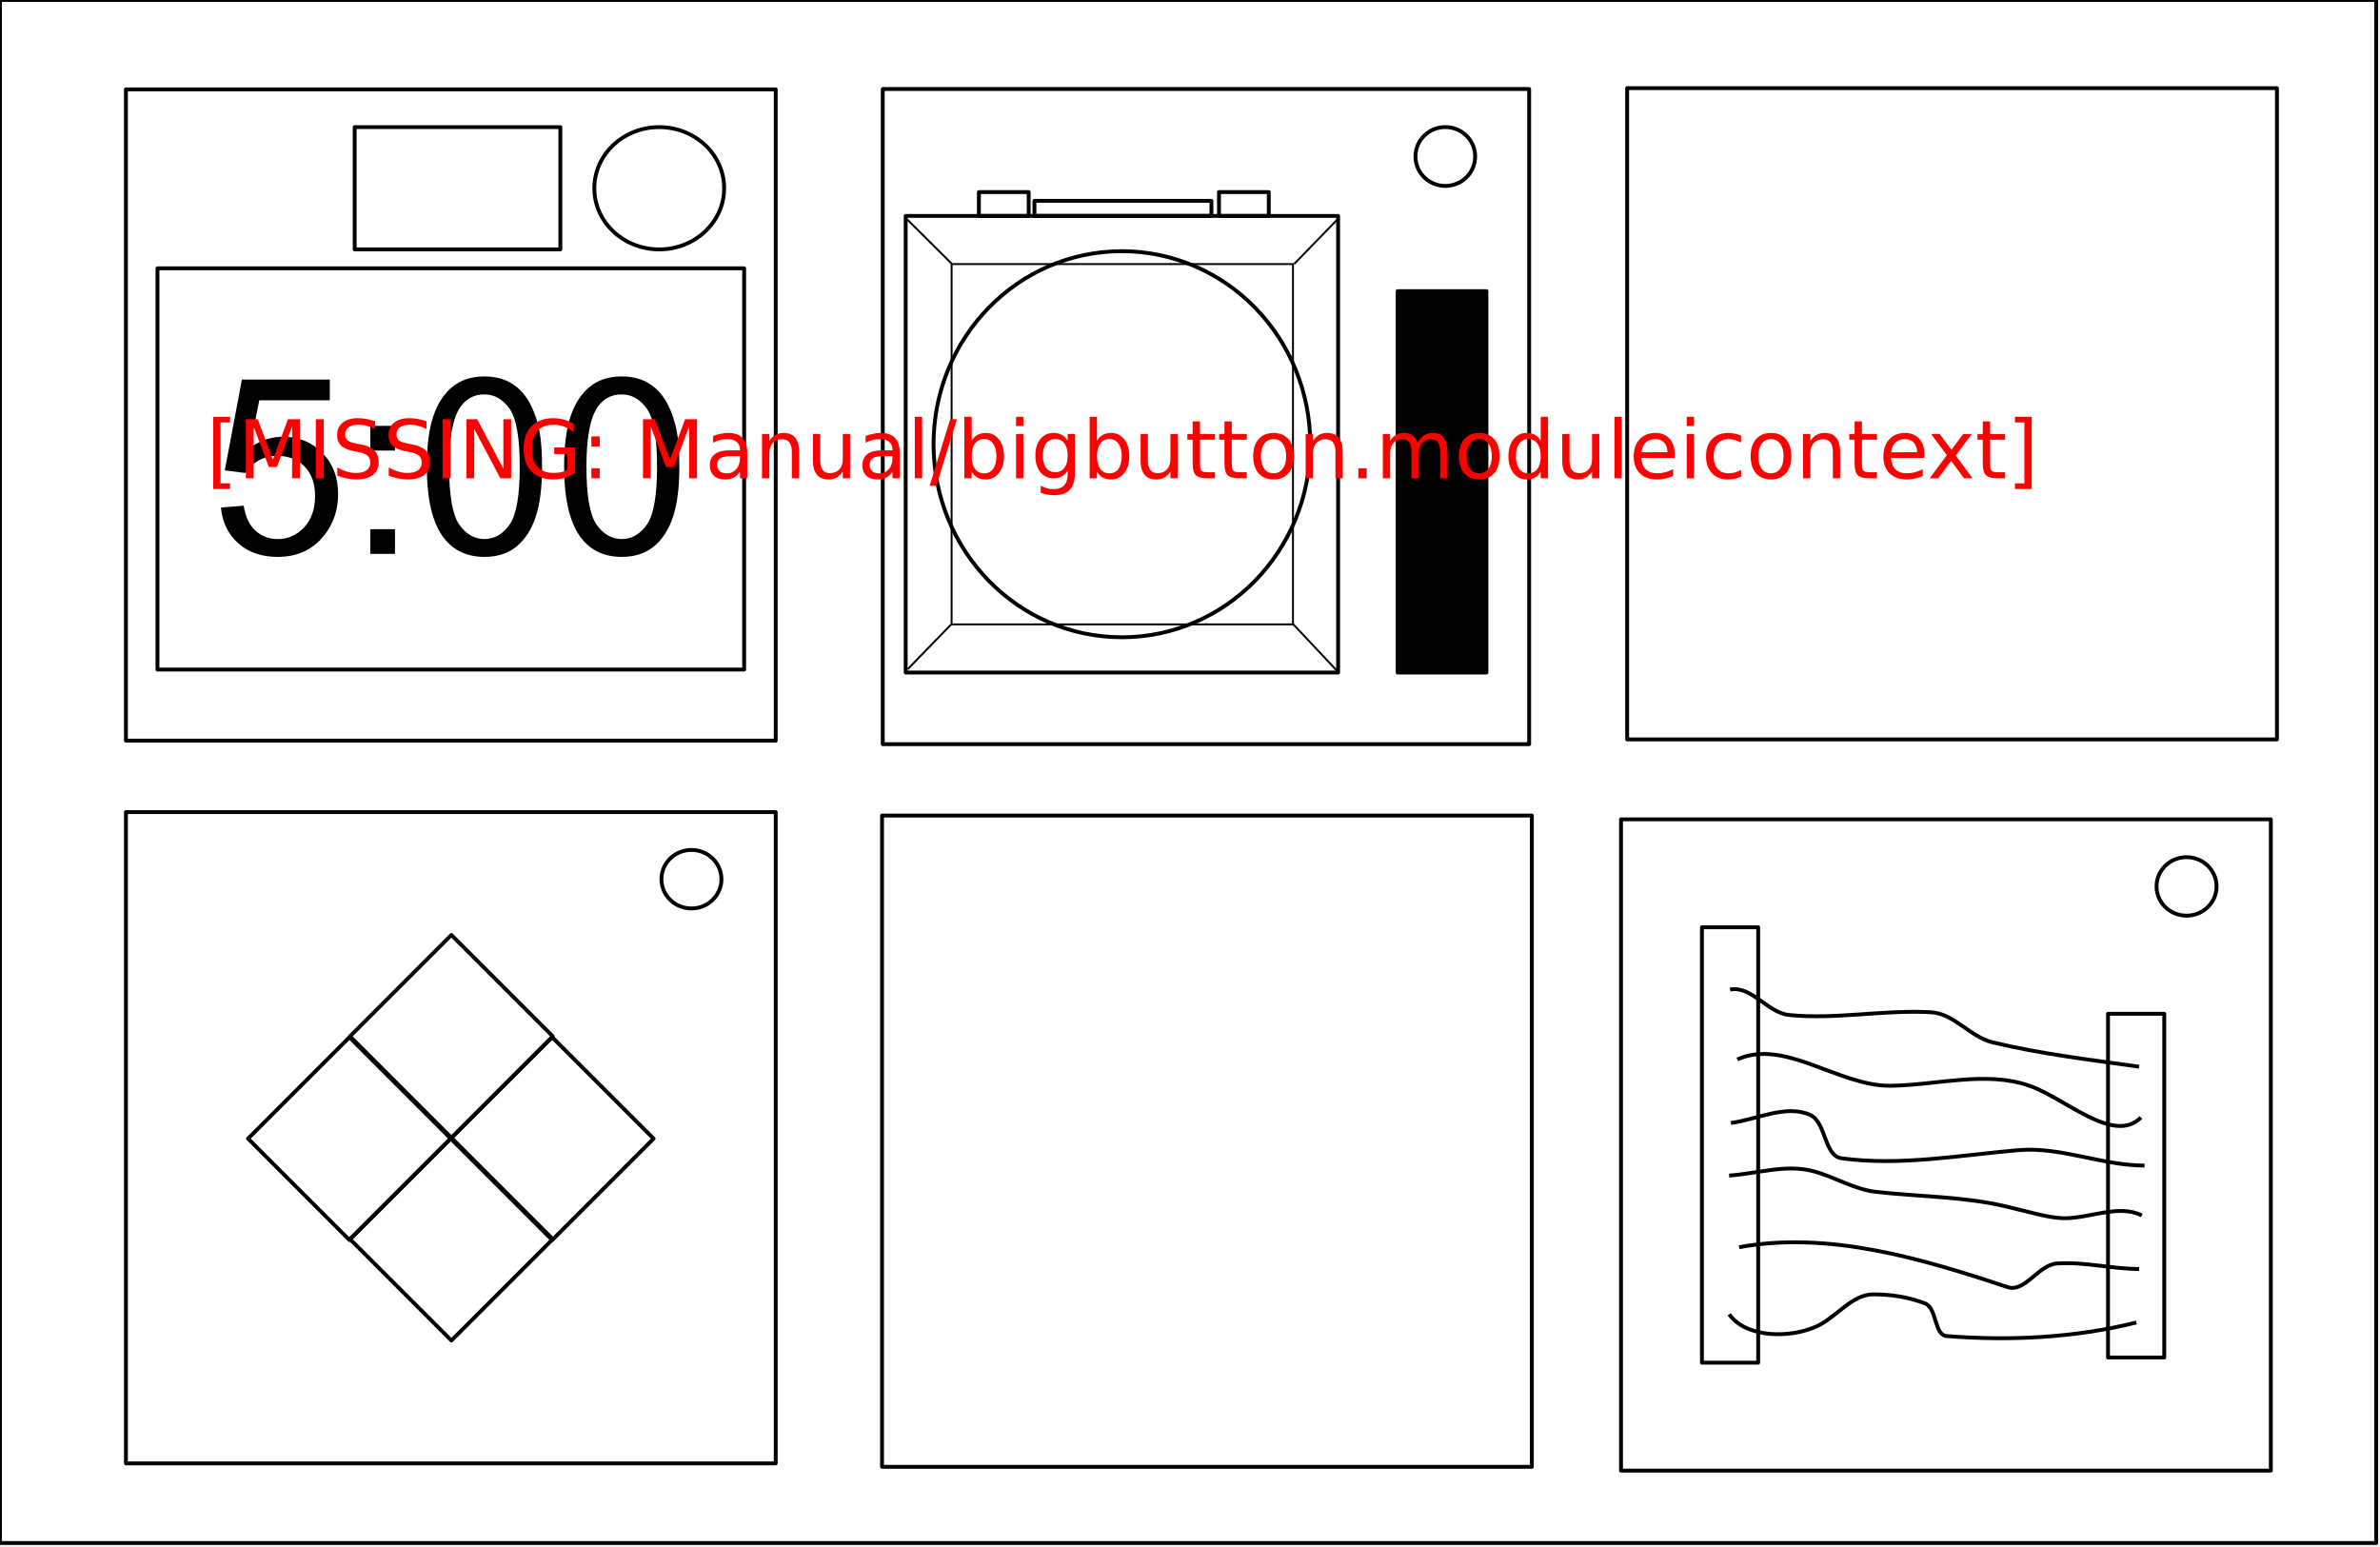
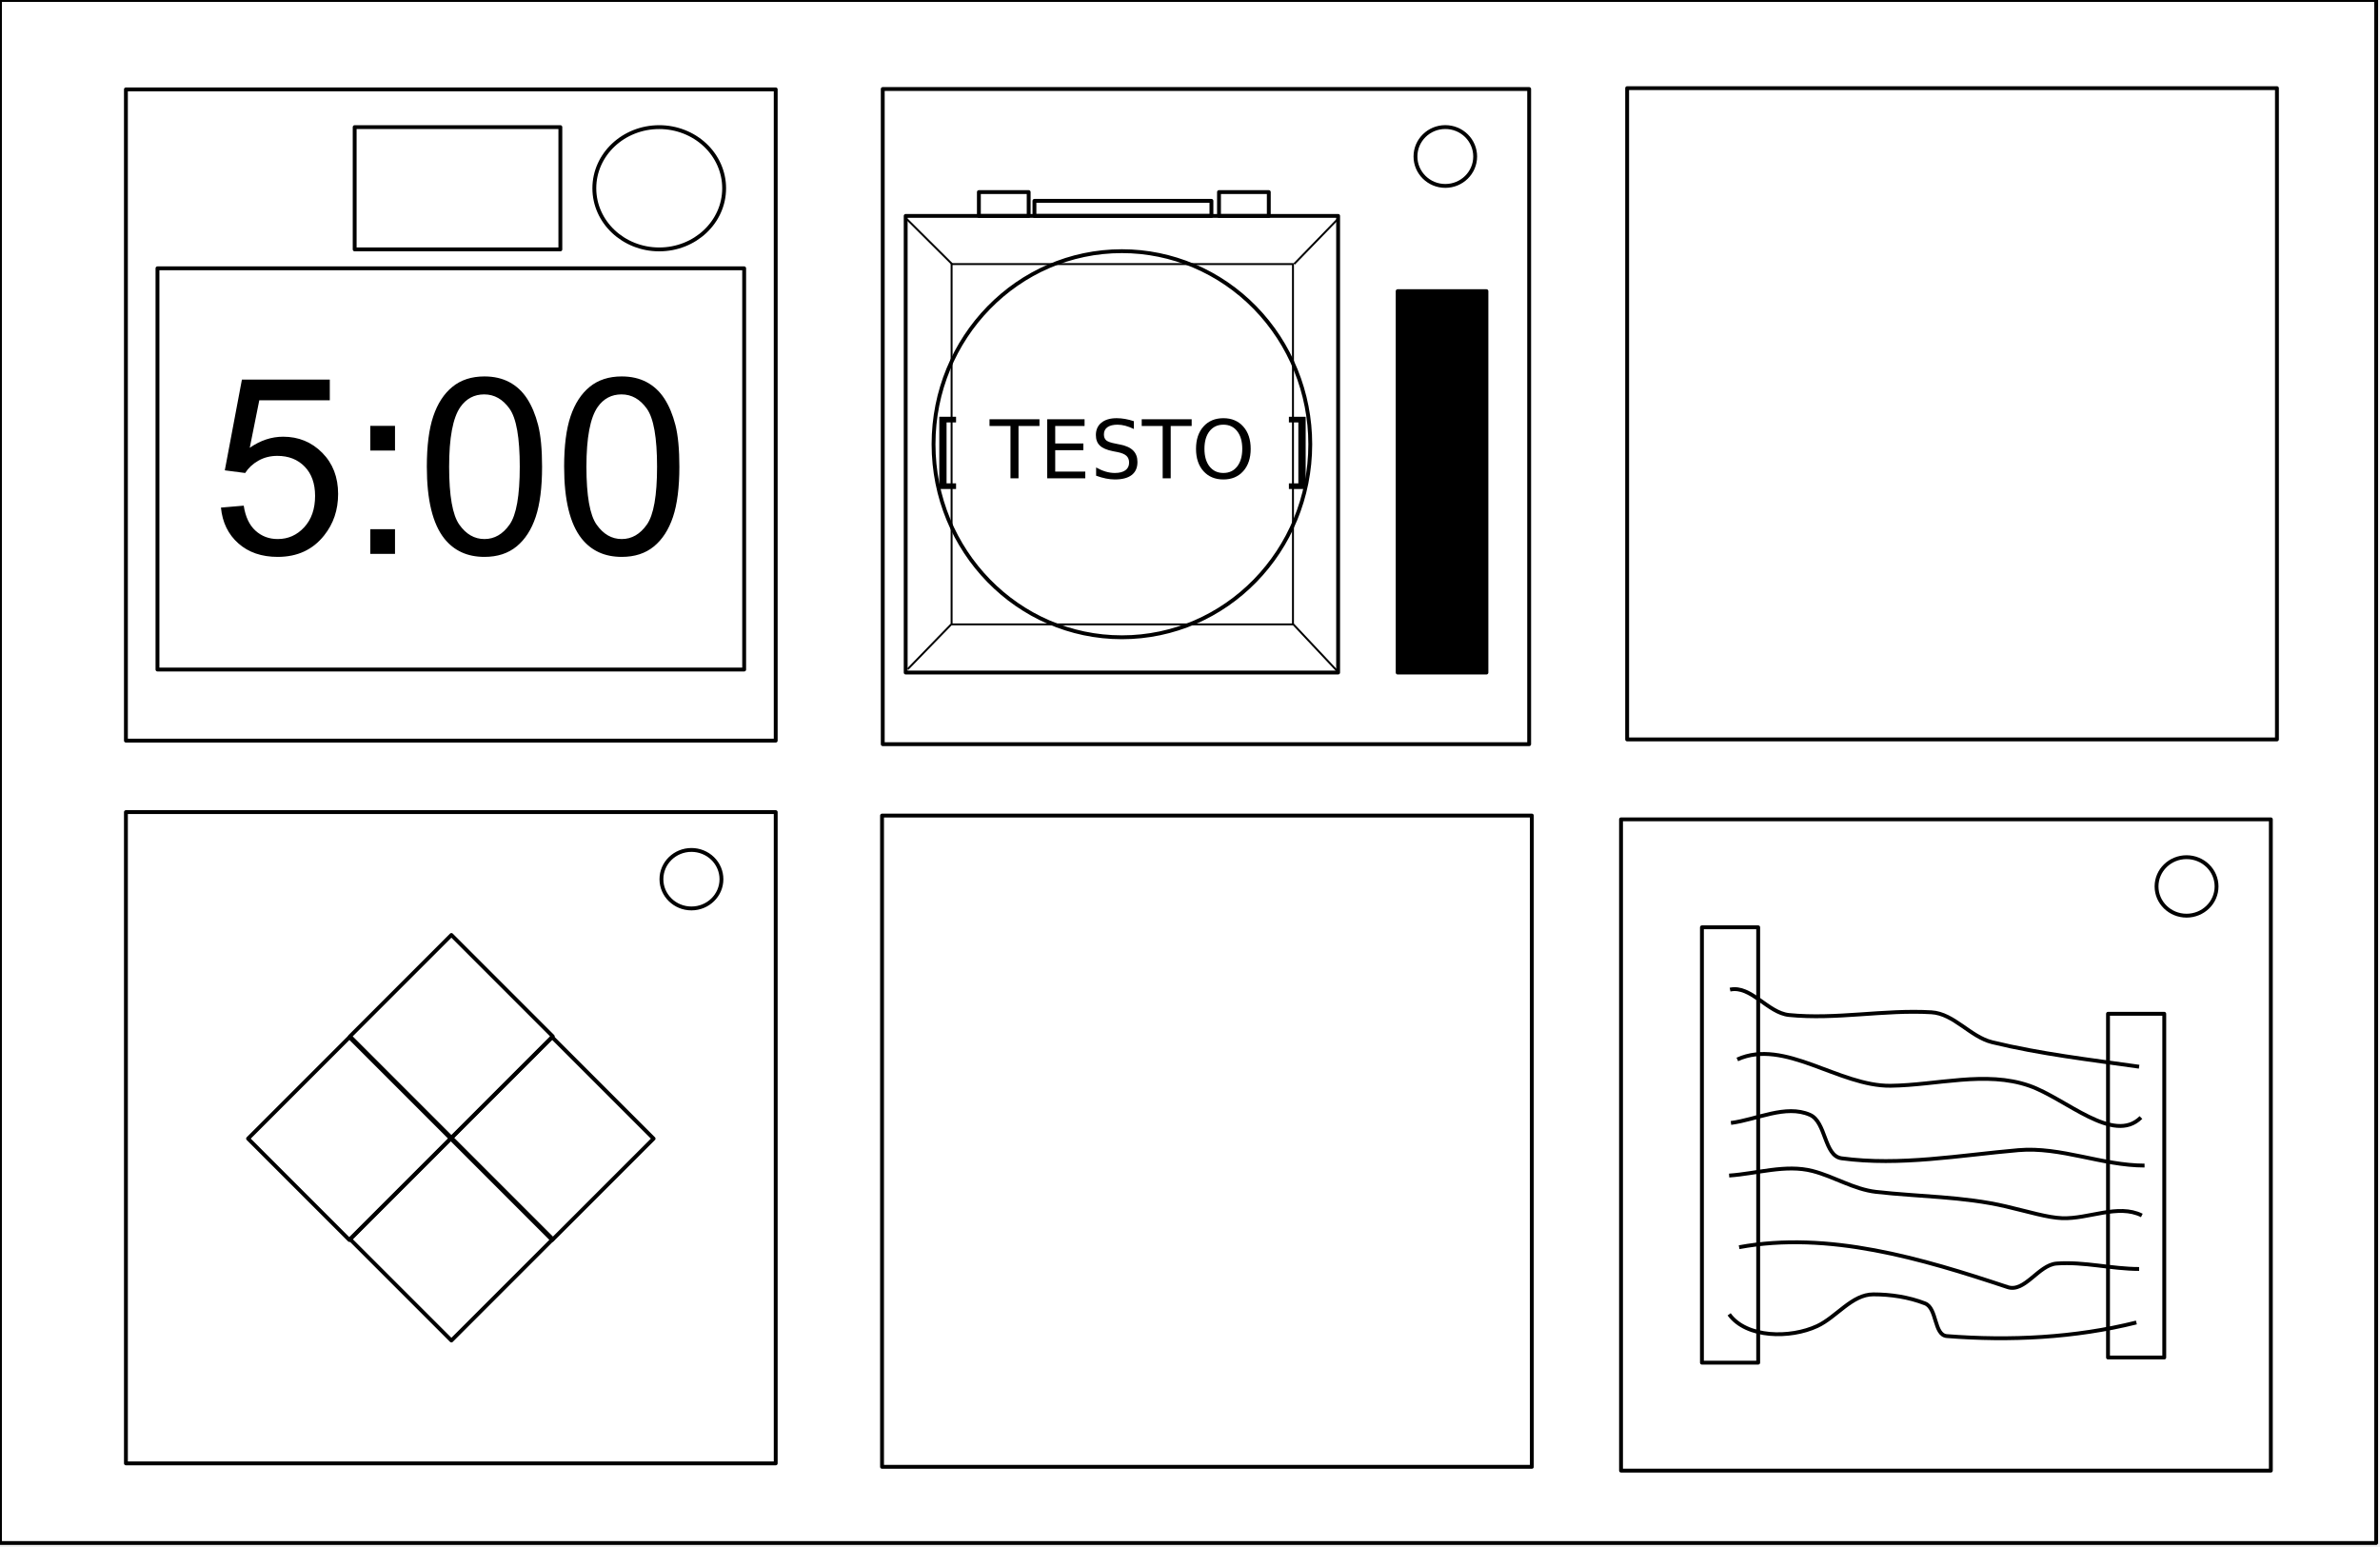
<svg xmlns="http://www.w3.org/2000/svg" id="svg173" stroke-miterlimit="10" stroke-linecap="square" stroke="none" fill="none" viewBox="0.0 0.0 1234.0 802.0" version="1.1">
  <defs id="defs177" />
  <clipPath id="p.0">
    <path id="path2" clip-rule="nonzero" d="m0 0l1234.0 0l0 802.0l-1234.0 0l0 -802.0z" />
  </clipPath>
  <g id="g167" clip-path="url(#p.0)">
    <path style="fill:#000000;fill-opacity:0;fill-rule:evenodd" id="path5" d="M 0,0 H 1234 V 802 H 0 Z" />
    <path style="fill:#ffffff;fill-rule:evenodd" id="path7" d="M 0,-0.001 H 1232 V 800.03 H 0 Z" />
    <path style="fill-rule:evenodd;stroke:#000000;stroke-width:2;stroke-linecap:butt;stroke-linejoin:round" id="path9" d="M 0,-0.001 H 1232 V 800.03 H 0 Z" />
    <path style="fill:#ffffff;fill-rule:evenodd" id="path11" d="m 54.209,40.56 h 348 V 388.529 h -348 z" />
    <path style="fill:#000000;fill-opacity:0;fill-rule:evenodd" id="path13" d="m 65.287,46.336 h 336.913 v 337.669 H 65.287 Z" />
    <path style="fill-rule:evenodd;stroke:#000000;stroke-width:2;stroke-linecap:butt;stroke-linejoin:round" id="path15" d="m 65.287,46.336 h 336.913 v 337.669 H 65.287 Z" />
    <path style="fill:#ffffff;fill-rule:evenodd" id="path17" d="m 81.651,139.121 h 304.189 v 208.031 h -304.189 z" />
    <path style="fill-rule:evenodd;stroke:#000000;stroke-width:2;stroke-linecap:butt;stroke-linejoin:round" id="path19" d="m 81.651,139.121 h 304.189 v 208.031 h -304.189 z" />
    <path style="fill:#000000;fill-opacity:0;fill-rule:evenodd" id="path21" d="m 89.412,150.478 h 288.787 v 181.638 H 89.412 Z" />
    <path style="fill:#000000;fill-rule:nonzero" id="path23" d="m 114.556,263.177 11.812,-1 q 1.312,8.625 6.094,12.969 4.781,4.344 11.531,4.344 8.125,0 13.75,-6.125 5.625,-6.125 5.625,-16.25 0,-9.625 -5.406,-15.188 -5.406,-5.562 -14.156,-5.562 -5.438,0 -9.812,2.469 -4.375,2.469 -6.875,6.406 l -10.562,-1.375 8.875,-47.062 h 45.563 v 10.75 h -36.562 l -4.938,24.625 q 8.25,-5.75 17.312,-5.75 12,0 20.25,8.312 8.25,8.312 8.25,21.375 0,12.438 -7.25,21.5 -8.812,11.125 -24.062,11.125 -12.5,0 -20.406,-7 -7.906,-7 -9.031,-18.562 z m 77.438,-29.563 v -12.812 h 12.812 v 12.812 z m 0,53.563 v -12.812 h 12.812 v 12.812 z m 29.312,-45.188 q 0,-16.25 3.344,-26.156 3.344,-9.906 9.938,-15.281 6.594,-5.375 16.594,-5.375 7.375,0 12.937,2.969 5.562,2.969 9.188,8.562 3.625,5.594 5.688,13.625 2.062,8.031 2.062,21.656 0,16.125 -3.312,26.031 -3.312,9.906 -9.906,15.312 -6.594,5.406 -16.656,5.406 -13.25,0 -20.812,-9.5 -9.062,-11.438 -9.062,-37.25 z m 11.562,0 q 0,22.563 5.281,30.031 5.281,7.469 13.031,7.469 7.75,0 13.031,-7.5 5.281,-7.5 5.281,-30 0,-22.625 -5.281,-30.062 -5.281,-7.438 -13.156,-7.438 -7.75,0 -12.375,6.562 -5.812,8.375 -5.812,30.938 z m 59.625,0 q 0,-16.25 3.344,-26.156 3.344,-9.906 9.938,-15.281 6.594,-5.375 16.594,-5.375 7.375,0 12.938,2.969 5.562,2.969 9.188,8.562 3.625,5.594 5.688,13.625 2.062,8.031 2.062,21.656 0,16.125 -3.312,26.031 -3.312,9.906 -9.906,15.312 -6.594,5.406 -16.656,5.406 -13.25,0 -20.812,-9.5 -9.062,-11.438 -9.062,-37.25 z m 11.562,0 q 0,22.563 5.281,30.031 5.281,7.469 13.031,7.469 7.75,0 13.031,-7.5 5.281,-7.5 5.281,-30 0,-22.625 -5.281,-30.062 -5.281,-7.438 -13.156,-7.438 -7.75,0 -12.375,6.562 -5.812,8.375 -5.812,30.938 z" />
    <path style="fill:#000000;fill-opacity:0;fill-rule:evenodd" id="path25" d="M 457.328,422.866 H 794.241 V 760.536 H 457.328 Z" />
    <path style="fill-rule:evenodd;stroke:#000000;stroke-width:2;stroke-linecap:butt;stroke-linejoin:round" id="path27" d="M 457.328,422.866 H 794.241 V 760.536 H 457.328 Z" />
    <path style="fill:#000000;fill-opacity:0;fill-rule:evenodd" id="path29" d="M 843.654,45.709 H 1180.567 V 383.378 H 843.654 Z" />
    <path style="fill-rule:evenodd;stroke:#000000;stroke-width:2;stroke-linecap:butt;stroke-linejoin:round" id="path31" d="M 843.654,45.709 H 1180.567 V 383.378 H 843.654 Z" />
    <path style="fill:#000000;fill-opacity:0;fill-rule:evenodd" id="path33" d="m 183.892,65.911 h 106.646 v 63.402 H 183.892 Z" />
    <path style="fill-rule:evenodd;stroke:#000000;stroke-width:2;stroke-linecap:butt;stroke-linejoin:round" id="path35" d="m 183.892,65.911 h 106.646 v 63.402 H 183.892 Z" />
    <path style="fill:#000000;fill-opacity:0;fill-rule:evenodd" id="path37" d="m 308.152,97.612 v 0 c 0,-17.508 15.067,-31.701 33.654,-31.701 v 0 c 8.925,0 17.485,3.34 23.797,9.285 6.311,5.945 9.857,14.008 9.857,22.416 v 0 c 0,17.508 -15.067,31.701 -33.654,31.701 v 0 c -18.586,0 -33.654,-14.193 -33.654,-31.701 z" />
    <path style="fill-rule:evenodd;stroke:#000000;stroke-width:2;stroke-linecap:butt;stroke-linejoin:round" id="path39" d="m 308.152,97.612 v 0 c 0,-17.508 15.067,-31.701 33.654,-31.701 v 0 c 8.925,0 17.485,3.34 23.797,9.285 6.311,5.945 9.857,14.008 9.857,22.416 v 0 c 0,17.508 -15.067,31.701 -33.654,31.701 v 0 c -18.586,0 -33.654,-14.193 -33.654,-31.701 z" />
    <path style="fill:#000000;fill-opacity:0;fill-rule:evenodd" id="path41" d="m 183.892,65.911 h 929.543 V 174.352 H 183.892 Z" />
    <path style="fill:#ffffff;fill-rule:evenodd" id="path43" d="M 446.669,40.343 H 792.859 V 390.399 H 446.669 Z" />
    <path style="fill:#000000;fill-opacity:0;fill-rule:evenodd" id="path45" d="m 457.69,46.154 h 335.161 v 339.695 h -335.161 z" />
    <path style="fill-rule:evenodd;stroke:#000000;stroke-width:2;stroke-linecap:butt;stroke-linejoin:round" id="path47" d="m 457.69,46.154 h 335.161 v 339.695 h -335.161 z" />
    <path style="fill:#ffffff;fill-rule:evenodd" id="path49" d="M 469.586,111.948 H 693.799 V 348.699 H 469.586 Z" />
    <path style="fill-rule:evenodd;stroke:#000000;stroke-width:2;stroke-linecap:butt;stroke-linejoin:round" id="path51" d="M 469.586,111.948 H 693.799 V 348.699 H 469.586 Z" />
    <path style="fill:#000000;fill-rule:evenodd" id="path53" d="M 724.672,150.963 H 770.699 V 348.71 H 724.672 Z" />
    <path style="fill-rule:evenodd;stroke:#000000;stroke-width:2;stroke-linecap:butt;stroke-linejoin:round" id="path55" d="M 724.672,150.963 H 770.699 V 348.71 H 724.672 Z" />
    <path style="fill:#ffffff;fill-rule:evenodd" id="path57" d="m 733.902,81.14 v 0 c 0,-8.426 6.93,-15.256 15.478,-15.256 v 0 c 4.105,0 8.042,1.607 10.945,4.468 2.903,2.861 4.533,6.742 4.533,10.788 v 0 c 0,8.426 -6.93,15.256 -15.478,15.256 v 0 c -8.548,0 -15.478,-6.831 -15.478,-15.256 z" />
    <path style="fill-rule:evenodd;stroke:#000000;stroke-width:2;stroke-linecap:butt;stroke-linejoin:round" id="path59" d="m 733.902,81.14 v 0 c 0,-8.426 6.93,-15.256 15.478,-15.256 v 0 c 4.105,0 8.042,1.607 10.945,4.468 2.903,2.861 4.533,6.742 4.533,10.788 v 0 c 0,8.426 -6.93,15.256 -15.478,15.256 v 0 c -8.548,0 -15.478,-6.831 -15.478,-15.256 z" />
    <path style="fill:#ffffff;fill-rule:evenodd" id="path61" d="m 484.03,230.324 v 0 c 0,-55.28 43.725,-100.093 97.663,-100.093 v 0 c 25.902,0 50.743,10.545 69.058,29.317 18.315,18.771 28.605,44.23 28.605,70.776 v 0 c 0,55.28 -43.725,100.093 -97.663,100.093 v 0 c -53.938,0 -97.663,-44.813 -97.663,-100.093 z" />
    <path style="fill-rule:evenodd;stroke:#000000;stroke-width:2;stroke-linecap:butt;stroke-linejoin:round" id="path63" d="m 484.03,230.324 v 0 c 0,-55.28 43.725,-100.093 97.663,-100.093 v 0 c 25.902,0 50.743,10.545 69.058,29.317 18.315,18.771 28.605,44.23 28.605,70.776 v 0 c 0,55.28 -43.725,100.093 -97.663,100.093 v 0 c -53.938,0 -97.663,-44.813 -97.663,-100.093 z" />
    <path style="fill:#000000;fill-opacity:0;fill-rule:evenodd" id="path65" d="m 497.824,194.748 h 201.467 v 71.101 H 497.824 Z" />
    <path style="fill:#000000;fill-opacity:0;fill-rule:evenodd" id="path67" d="m 493.394,136.916 h 176.996 v 186.815 H 493.394 Z" />
    <path style="fill-rule:evenodd;stroke:#000000;stroke-width:1;stroke-linecap:butt;stroke-linejoin:round" id="path69" d="m 493.394,136.916 h 176.996 v 186.815 H 493.394 Z" />
    <path style="fill:#000000;fill-opacity:0;fill-rule:evenodd" id="path71" d="m 470.254,113.676 23.343,23.193" />
    <path style="fill-rule:evenodd;stroke:#000000;stroke-width:1;stroke-linecap:butt;stroke-linejoin:round" id="path73" d="m 470.254,113.676 23.343,23.193" />
    <path style="fill:#000000;fill-opacity:0;fill-rule:evenodd" id="path75" d="m 670.595,323.729 22.967,24.429" />
    <path style="fill-rule:evenodd;stroke:#000000;stroke-width:1;stroke-linecap:butt;stroke-linejoin:round" id="path77" d="m 670.595,323.729 22.967,24.429" />
    <path style="fill:#000000;fill-opacity:0;fill-rule:evenodd" id="path79" d="m 693.536,113.676 -22.528,23.193" />
    <path style="fill-rule:evenodd;stroke:#000000;stroke-width:1;stroke-linecap:butt;stroke-linejoin:round" id="path81" d="m 693.536,113.676 -22.528,23.193" />
    <path style="fill:#000000;fill-opacity:0;fill-rule:evenodd" id="path83" d="m 493.189,323.734 -22.528,23.193" />
    <path style="fill-rule:evenodd;stroke:#000000;stroke-width:1;stroke-linecap:butt;stroke-linejoin:round" id="path85" d="m 493.189,323.734 -22.528,23.193" />
    <path style="fill:#000000;fill-opacity:0;fill-rule:evenodd" id="path87" d="m 507.537,99.589 h 25.818 v 12.357 h -25.818 z" />
    <path style="fill-rule:evenodd;stroke:#000000;stroke-width:2;stroke-linecap:butt;stroke-linejoin:round" id="path89" d="m 507.537,99.589 h 25.818 v 12.357 h -25.818 z" />
    <path style="fill:#000000;fill-opacity:0;fill-rule:evenodd" id="path91" d="m 632.036,99.589 h 25.818 v 12.357 H 632.036 Z" />
    <path style="fill-rule:evenodd;stroke:#000000;stroke-width:2;stroke-linecap:butt;stroke-linejoin:round" id="path93" d="m 632.036,99.589 h 25.818 v 12.357 H 632.036 Z" />
    <path style="fill:#000000;fill-opacity:0;fill-rule:evenodd" id="path95" d="m 536.342,104.146 h 91.772 v 7.795 h -91.772 z" />
    <path style="fill-rule:evenodd;stroke:#000000;stroke-width:2;stroke-linecap:butt;stroke-linejoin:round" id="path97" d="m 536.342,104.146 h 91.772 v 7.795 h -91.772 z" />
    <path style="fill:#ffffff;fill-rule:evenodd" id="path99" d="M 54.21,415.294 H 402.21 V 763.262 H 54.21 Z" />
    <path style="fill:#000000;fill-opacity:0;fill-rule:evenodd" id="path101" d="m 65.289,421.07 h 336.913 V 758.739 H 65.289 Z" />
    <path style="fill-rule:evenodd;stroke:#000000;stroke-width:2;stroke-linecap:butt;stroke-linejoin:round" id="path103" d="m 65.289,421.07 h 336.913 V 758.739 H 65.289 Z" />
    <path style="fill:#000000;fill-opacity:0;fill-rule:evenodd" id="path105" d="m 128.612,590.36 52.567,-52.567 52.567,52.567 -52.567,52.567 z" />
    <path style="fill-rule:evenodd;stroke:#000000;stroke-width:2;stroke-linecap:butt;stroke-linejoin:round" id="path107" d="m 128.612,590.36 52.567,-52.567 52.567,52.567 -52.567,52.567 z" />
    <path style="fill:#000000;fill-opacity:0;fill-rule:evenodd" id="path109" d="m 181.472,642.472 52.567,-52.567 52.567,52.567 -52.567,52.567 z" />
    <path style="fill-rule:evenodd;stroke:#000000;stroke-width:2;stroke-linecap:butt;stroke-linejoin:round" id="path111" d="m 181.472,642.472 52.567,-52.567 52.567,52.567 -52.567,52.567 z" />
    <path style="fill:#000000;fill-opacity:0;fill-rule:evenodd" id="path113" d="m 233.745,590.36 52.567,-52.567 52.567,52.567 -52.567,52.567 z" />
    <path style="fill-rule:evenodd;stroke:#000000;stroke-width:2;stroke-linecap:butt;stroke-linejoin:round" id="path115" d="m 233.745,590.36 52.567,-52.567 52.567,52.567 -52.567,52.567 z" />
    <path style="fill:#000000;fill-opacity:0;fill-rule:evenodd" id="path117" d="m 181.472,537.339 52.567,-52.567 52.567,52.567 -52.567,52.567 z" />
    <path style="fill-rule:evenodd;stroke:#000000;stroke-width:2;stroke-linecap:butt;stroke-linejoin:round" id="path119" d="m 181.472,537.339 52.567,-52.567 52.567,52.567 -52.567,52.567 z" />
    <path style="fill:#ffffff;fill-rule:evenodd" id="path121" d="m 342.944,455.848 v 0 c 0,-8.376 6.966,-15.165 15.559,-15.165 v 0 c 4.127,0 8.084,1.598 11.002,4.442 2.918,2.844 4.557,6.701 4.557,10.724 v 0 c 0,8.376 -6.966,15.165 -15.559,15.165 v 0 c -8.593,0 -15.559,-6.79 -15.559,-15.165 z" />
    <path style="fill-rule:evenodd;stroke:#000000;stroke-width:2;stroke-linecap:butt;stroke-linejoin:round" id="path123" d="m 342.944,455.848 v 0 c 0,-8.376 6.966,-15.165 15.559,-15.165 v 0 c 4.127,0 8.084,1.598 11.002,4.442 2.918,2.844 4.557,6.701 4.557,10.724 v 0 c 0,8.376 -6.966,15.165 -15.559,15.165 v 0 c -8.593,0 -15.559,-6.79 -15.559,-15.165 z" />
    <path style="fill:#ffffff;fill-rule:evenodd" id="path125" d="m 829.407,419.047 h 348 v 347.969 H 829.407 Z" />
    <path style="fill:#000000;fill-opacity:0;fill-rule:evenodd" id="path127" d="m 840.486,424.823 h 336.913 v 337.669 H 840.486 Z" />
    <path style="fill-rule:evenodd;stroke:#000000;stroke-width:2;stroke-linecap:butt;stroke-linejoin:round" id="path129" d="m 840.486,424.823 h 336.913 v 337.669 H 840.486 Z" />
    <path style="fill:#ffffff;fill-rule:evenodd" id="path131" d="m 1118.141,459.601 v 0 c 0,-8.376 6.966,-15.165 15.559,-15.165 v 0 c 4.126,0 8.084,1.598 11.002,4.442 2.918,2.844 4.557,6.701 4.557,10.724 v 0 c 0,8.376 -6.966,15.165 -15.559,15.165 v 0 c -8.593,0 -15.559,-6.79 -15.559,-15.165 z" />
    <path style="fill-rule:evenodd;stroke:#000000;stroke-width:2;stroke-linecap:butt;stroke-linejoin:round" id="path133" d="m 1118.141,459.601 v 0 c 0,-8.376 6.966,-15.165 15.559,-15.165 v 0 c 4.126,0 8.084,1.598 11.002,4.442 2.918,2.844 4.557,6.701 4.557,10.724 v 0 c 0,8.376 -6.966,15.165 -15.559,15.165 v 0 c -8.593,0 -15.559,-6.79 -15.559,-15.165 z" />
    <path style="fill:#000000;fill-opacity:0;fill-rule:evenodd" id="path135" d="m 882.433,480.793 h 29.165 v 225.732 h -29.165 z" />
    <path style="fill-rule:evenodd;stroke:#000000;stroke-width:2;stroke-linecap:butt;stroke-linejoin:round" id="path137" d="m 882.433,480.793 h 29.165 v 225.732 h -29.165 z" />
    <path style="fill:#000000;fill-opacity:0;fill-rule:evenodd" id="path139" d="m 1092.976,525.635 h 29.165 v 178.205 h -29.165 z" />
    <path style="fill-rule:evenodd;stroke:#000000;stroke-width:2;stroke-linecap:butt;stroke-linejoin:round" id="path141" d="m 1092.976,525.635 h 29.165 v 178.205 h -29.165 z" />
    <path style="fill:#000000;fill-opacity:0;fill-rule:evenodd" id="path143" d="m 897.013,513.102 c 10.847,-2.327 19.528,12.062 30.567,13.165 24.493,2.447 49.259,-2.853 73.832,-1.409 11.688,0.687 20.135,12.745 31.509,15.52 25.011,6.101 50.697,9.06 76.184,12.696" />
    <path style="fill-rule:evenodd;stroke:#000000;stroke-width:2;stroke-linecap:butt;stroke-linejoin:round" id="path145" d="m 897.013,513.102 c 10.847,-2.327 19.528,12.062 30.567,13.165 24.493,2.447 49.259,-2.853 73.832,-1.409 11.688,0.687 20.135,12.745 31.509,15.52 25.011,6.101 50.697,9.06 76.184,12.696" />
    <path style="fill:#000000;fill-opacity:0;fill-rule:evenodd" id="path147" d="m 900.774,549.312 c 24.469,-11.123 52.598,13.95 79.475,13.638 23.983,-0.279 49.307,-7.9 71.953,0 18.927,6.603 43.668,30.634 57.843,16.459" />
    <path style="fill-rule:evenodd;stroke:#000000;stroke-width:2;stroke-linecap:butt;stroke-linejoin:round" id="path149" d="m 900.774,549.312 c 24.469,-11.123 52.598,13.95 79.475,13.638 23.983,-0.279 49.307,-7.9 71.953,0 18.927,6.603 43.668,30.634 57.843,16.459" />
    <path style="fill:#000000;fill-opacity:0;fill-rule:evenodd" id="path151" d="m 897.483,582.231 c 13.594,-1.782 28.333,-9.684 40.913,-4.234 8.545,3.702 7.23,21.331 16.459,22.575 30.326,4.089 61.216,-1.605 91.703,-4.234 21.87,-1.886 43.416,7.995 65.367,7.995" />
    <path style="fill-rule:evenodd;stroke:#000000;stroke-width:2;stroke-linecap:butt;stroke-linejoin:round" id="path153" d="m 897.483,582.231 c 13.594,-1.782 28.333,-9.684 40.913,-4.234 8.545,3.702 7.23,21.331 16.459,22.575 30.326,4.089 61.216,-1.605 91.703,-4.234 21.87,-1.886 43.416,7.995 65.367,7.995" />
    <path style="fill:#000000;fill-opacity:0;fill-rule:evenodd" id="path155" d="m 896.541,609.507 c 14.41,-0.974 29.281,-5.962 43.265,-2.352 11.184,2.887 21.443,9.521 32.921,10.816 22.413,2.53 45.286,2.377 67.247,7.525 11.843,2.776 21.627,5.823 29.157,6.113 13.792,0.53 29.04,-7.587 41.383,-1.409" />
    <path style="fill-rule:evenodd;stroke:#000000;stroke-width:2;stroke-linecap:butt;stroke-linejoin:round" id="path157" d="m 896.541,609.507 c 14.41,-0.974 29.281,-5.962 43.265,-2.352 11.184,2.887 21.443,9.521 32.921,10.816 22.413,2.53 45.286,2.377 67.247,7.525 11.843,2.776 21.627,5.823 29.157,6.113 13.792,0.53 29.04,-7.587 41.383,-1.409" />
    <path style="fill:#000000;fill-opacity:0;fill-rule:evenodd" id="path159" d="m 896.541,681.459 c 9.029,12.403 31.702,12.573 45.617,6.113 10.123,-4.699 17.997,-16.459 29.157,-16.459 9.072,0 18.351,1.413 26.806,4.701 6.322,2.458 4.524,16.402 11.286,16.932 32.746,2.566 66.422,0.918 98.286,-7.055" />
    <path style="fill-rule:evenodd;stroke:#000000;stroke-width:2;stroke-linecap:butt;stroke-linejoin:round" id="path161" d="m 896.541,681.459 c 9.029,12.403 31.702,12.573 45.617,6.113 10.123,-4.699 17.997,-16.459 29.157,-16.459 9.072,0 18.351,1.413 26.806,4.701 6.322,2.458 4.524,16.402 11.286,16.932 32.746,2.566 66.422,0.918 98.286,-7.055" />
    <path style="fill:#000000;fill-opacity:0;fill-rule:evenodd" id="path163" d="m 901.714,646.66 c 46.126,-8.543 94.698,5.858 139.202,20.69 8.912,2.97 16.025,-11.532 25.394,-12.226 14.257,-1.055 28.499,2.822 42.795,2.822" />
    <path style="fill-rule:evenodd;stroke:#000000;stroke-width:2;stroke-linecap:butt;stroke-linejoin:round" id="path165" d="m 901.714,646.66 c 46.126,-8.543 94.698,5.858 139.202,20.69 8.912,2.97 16.025,-11.532 25.394,-12.226 14.257,-1.055 28.499,2.822 42.795,2.822" />
  </g>
-   <g id="text171" style="font-size:42px;font-family:sans-serif;text-anchor:middle;fill:#000000" aria-label="[MISSING: Manual/bigbutton.moduleicontext]">
-     <path id="path181" style="fill:#ff0000" d="m 110.566,216.09 h 8.695 v 2.933 h -4.922 v 31.582 h 4.922 v 2.933 h -8.695 z" />
-     <path id="path183" style="fill:#ff0000" d="m 127.485,217.382 h 6.173 l 7.813,20.836 7.854,-20.836 h 6.173 V 248 h -4.04 v -26.886 l -7.896,21 h -4.163 l -7.896,-21 V 248 h -4.02 z" />
-     <path id="path185" style="fill:#ff0000" d="m 163.743,217.382 h 4.143 V 248 h -4.143 z" />
-     <path id="path187" style="fill:#ff0000" d="m 194.484,218.387 v 4.04 q -2.358,-1.128 -4.45,-1.682 -2.092,-0.554 -4.04,-0.554 -3.384,0 -5.229,1.312 -1.825,1.312 -1.825,3.732 0,2.03 1.21,3.076 1.23,1.025 4.635,1.661 l 2.502,0.513 q 4.635,0.882 6.829,3.117 2.215,2.215 2.215,5.947 0,4.45 -2.994,6.747 -2.974,2.297 -8.736,2.297 -2.174,0 -4.635,-0.492 -2.44,-0.492 -5.065,-1.456 v -4.266 q 2.522,1.415 4.942,2.133 2.42,0.718 4.758,0.718 3.548,0 5.476,-1.395 1.928,-1.395 1.928,-3.979 0,-2.256 -1.395,-3.527 -1.374,-1.271 -4.532,-1.907 l -2.522,-0.492 q -4.635,-0.923 -6.706,-2.892 -2.071,-1.969 -2.071,-5.476 0,-4.061 2.851,-6.398 2.871,-2.338 7.896,-2.338 2.153,0 4.389,0.39 2.235,0.39 4.573,1.169 z" />
-     <path id="path189" style="fill:#ff0000" d="m 221.145,218.387 v 4.04 q -2.358,-1.128 -4.45,-1.682 -2.092,-0.554 -4.04,-0.554 -3.384,0 -5.229,1.312 -1.825,1.312 -1.825,3.732 0,2.03 1.21,3.076 1.23,1.025 4.635,1.661 l 2.502,0.513 q 4.635,0.882 6.829,3.117 2.215,2.215 2.215,5.947 0,4.45 -2.994,6.747 -2.974,2.297 -8.736,2.297 -2.174,0 -4.635,-0.492 -2.44,-0.492 -5.065,-1.456 v -4.266 q 2.522,1.415 4.942,2.133 2.42,0.718 4.758,0.718 3.548,0 5.476,-1.395 1.928,-1.395 1.928,-3.979 0,-2.256 -1.395,-3.527 -1.374,-1.271 -4.532,-1.907 l -2.522,-0.492 q -4.635,-0.923 -6.706,-2.892 -2.071,-1.969 -2.071,-5.476 0,-4.061 2.851,-6.398 2.871,-2.338 7.896,-2.338 2.153,0 4.389,0.39 2.235,0.39 4.573,1.169 z" />
-     <path id="path191" style="fill:#ff0000" d="m 229.45,217.382 h 4.143 V 248 h -4.143 z" />
-     <path id="path193" style="fill:#ff0000" d="m 241.837,217.382 h 5.578 l 13.576,25.614 v -25.614 h 4.02 V 248 h -5.578 L 245.856,222.386 V 248 h -4.02 z" />
-     <path id="path195" style="fill:#ff0000" d="m 294.132,243.632 v -8.224 h -6.768 v -3.404 h 10.869 v 13.146 q -2.399,1.702 -5.291,2.584 -2.892,0.861 -6.173,0.861 -7.178,0 -11.238,-4.184 -4.04,-4.204 -4.04,-11.689 0,-7.506 4.04,-11.689 4.061,-4.204 11.238,-4.204 2.994,0 5.681,0.738 2.707,0.738 4.983,2.174 v 4.409 q -2.297,-1.948 -4.881,-2.933 -2.584,-0.984 -5.435,-0.984 -5.619,0 -8.449,3.138 -2.81,3.138 -2.81,9.352 0,6.193 2.81,9.331 2.83,3.138 8.449,3.138 2.194,0 3.917,-0.369 1.723,-0.39 3.097,-1.189 z" />
-     <path id="path197" style="fill:#ff0000" d="m 306.621,242.791 h 4.327 V 248 h -4.327 z m 0,-16.509 h 4.327 v 5.209 h -4.327 z" />
-     <path id="path199" style="fill:#ff0000" d="m 333.384,217.382 h 6.173 l 7.813,20.836 7.854,-20.836 h 6.173 V 248 h -4.04 v -26.886 l -7.896,21 h -4.163 l -7.896,-21 V 248 h -4.02 z" />
-     <path id="path201" style="fill:#ff0000" d="m 379.916,236.454 q -4.573,0 -6.337,1.046 -1.764,1.046 -1.764,3.568 0,2.01 1.312,3.199 1.333,1.169 3.609,1.169 3.138,0 5.024,-2.215 1.907,-2.235 1.907,-5.927 v -0.841 z m 7.526,-1.559 V 248 h -3.773 v -3.486 q -1.292,2.092 -3.22,3.097 -1.928,0.984 -4.717,0.984 -3.527,0 -5.619,-1.969 -2.071,-1.989 -2.071,-5.312 0,-3.876 2.584,-5.845 2.604,-1.969 7.752,-1.969 h 5.291 v -0.369 q 0,-2.604 -1.723,-4.02 -1.702,-1.436 -4.799,-1.436 -1.969,0 -3.835,0.472 -1.866,0.472 -3.589,1.415 v -3.486 q 2.071,-0.8 4.02,-1.189 1.948,-0.41 3.794,-0.41 4.983,0 7.444,2.584 2.461,2.584 2.461,7.834 z" />
-     <path id="path203" style="fill:#ff0000" d="M 414.328,234.137 V 248 h -3.773 v -13.74 q 0,-3.261 -1.271,-4.881 -1.271,-1.62 -3.814,-1.62 -3.056,0 -4.819,1.948 -1.764,1.948 -1.764,5.312 V 248 h -3.794 v -22.969 h 3.794 v 3.568 q 1.354,-2.071 3.179,-3.097 1.846,-1.025 4.245,-1.025 3.958,0 5.988,2.461 2.03,2.44 2.03,7.198 z" />
-     <path id="path205" style="fill:#ff0000" d="m 421.506,238.936 v -13.904 h 3.773 v 13.761 q 0,3.261 1.271,4.901 1.271,1.62 3.814,1.62 3.056,0 4.819,-1.948 1.784,-1.948 1.784,-5.312 v -13.022 h 3.773 V 248 h -3.773 v -3.527 q -1.374,2.092 -3.199,3.117 -1.805,1.005 -4.204,1.005 -3.958,0 -6.009,-2.461 -2.051,-2.461 -2.051,-7.198 z m 9.495,-14.458 z" />
-     <path id="path207" style="fill:#ff0000" d="m 458.994,236.454 q -4.573,0 -6.337,1.046 -1.764,1.046 -1.764,3.568 0,2.01 1.312,3.199 1.333,1.169 3.609,1.169 3.138,0 5.024,-2.215 1.907,-2.235 1.907,-5.927 v -0.841 z m 7.526,-1.559 V 248 h -3.773 v -3.486 q -1.292,2.092 -3.22,3.097 -1.928,0.984 -4.717,0.984 -3.527,0 -5.619,-1.969 -2.071,-1.989 -2.071,-5.312 0,-3.876 2.584,-5.845 2.604,-1.969 7.752,-1.969 h 5.291 v -0.369 q 0,-2.604 -1.723,-4.02 -1.702,-1.436 -4.799,-1.436 -1.969,0 -3.835,0.472 -1.866,0.472 -3.589,1.415 v -3.486 q 2.071,-0.8 4.02,-1.189 1.948,-0.41 3.794,-0.41 4.983,0 7.444,2.584 2.461,2.584 2.461,7.834 z" />
-     <path id="path209" style="fill:#ff0000" d="m 474.313,216.09 h 3.773 V 248 h -3.773 z" />
-     <path id="path211" style="fill:#ff0000" d="m 492.668,217.382 h 3.486 l -10.664,34.515 h -3.486 z" />
-     <path id="path213" style="fill:#ff0000" d="m 516.642,236.536 q 0,-4.163 -1.723,-6.521 -1.702,-2.379 -4.696,-2.379 -2.994,0 -4.717,2.379 -1.702,2.358 -1.702,6.521 0,4.163 1.702,6.542 1.723,2.358 4.717,2.358 2.994,0 4.696,-2.358 1.723,-2.379 1.723,-6.542 z m -12.838,-8.019 q 1.189,-2.051 2.994,-3.035 1.825,-1.005 4.348,-1.005 4.184,0 6.788,3.322 2.625,3.322 2.625,8.736 0,5.414 -2.625,8.736 -2.604,3.322 -6.788,3.322 -2.522,0 -4.348,-0.984 -1.805,-1.005 -2.994,-3.056 V 248 h -3.794 v -31.91 h 3.794 z" />
-     <path id="path215" style="fill:#ff0000" d="m 526.813,225.031 h 3.773 V 248 h -3.773 z m 0,-8.941 h 3.773 v 4.778 h -3.773 z" />
-     <path id="path217" style="fill:#ff0000" d="m 553.576,236.249 q 0,-4.102 -1.702,-6.357 -1.682,-2.256 -4.737,-2.256 -3.035,0 -4.737,2.256 -1.682,2.256 -1.682,6.357 0,4.081 1.682,6.337 1.702,2.256 4.737,2.256 3.056,0 4.737,-2.256 1.702,-2.256 1.702,-6.337 z m 3.773,8.9 q 0,5.865 -2.604,8.716 -2.604,2.871 -7.978,2.871 -1.989,0 -3.753,-0.308 -1.764,-0.287 -3.425,-0.902 v -3.671 q 1.661,0.902 3.281,1.333 1.62,0.431 3.302,0.431 3.712,0 5.558,-1.948 1.846,-1.928 1.846,-5.845 v -1.866 q -1.169,2.03 -2.994,3.035 Q 548.757,248 546.214,248 q -4.225,0 -6.809,-3.22 -2.584,-3.22 -2.584,-8.531 0,-5.332 2.584,-8.552 2.584,-3.22 6.809,-3.22 2.543,0 4.368,1.005 1.825,1.005 2.994,3.035 v -3.486 h 3.773 z" />
-     <path id="path219" style="fill:#ff0000" d="m 581.61,236.536 q 0,-4.163 -1.723,-6.521 -1.702,-2.379 -4.696,-2.379 -2.994,0 -4.717,2.379 -1.702,2.358 -1.702,6.521 0,4.163 1.702,6.542 1.723,2.358 4.717,2.358 2.994,0 4.696,-2.358 1.723,-2.379 1.723,-6.542 z m -12.838,-8.019 q 1.189,-2.051 2.994,-3.035 1.825,-1.005 4.348,-1.005 4.184,0 6.788,3.322 2.625,3.322 2.625,8.736 0,5.414 -2.625,8.736 -2.604,3.322 -6.788,3.322 -2.522,0 -4.348,-0.984 -1.805,-1.005 -2.994,-3.056 V 248 h -3.794 v -31.91 h 3.794 z" />
-     <path id="path221" style="fill:#ff0000" d="m 591.393,238.936 v -13.904 h 3.773 v 13.761 q 0,3.261 1.271,4.901 1.271,1.62 3.814,1.62 3.056,0 4.819,-1.948 1.784,-1.948 1.784,-5.312 v -13.022 h 3.773 V 248 h -3.773 v -3.527 q -1.374,2.092 -3.199,3.117 -1.805,1.005 -4.204,1.005 -3.958,0 -6.009,-2.461 -2.051,-2.461 -2.051,-7.198 z m 9.495,-14.458 z" />
-     <path id="path223" style="fill:#ff0000" d="m 622.175,218.51 v 6.521 h 7.772 v 2.933 h -7.772 v 12.469 q 0,2.81 0.759,3.609 0.779,0.8 3.138,0.8 h 3.876 V 248 h -3.876 q -4.368,0 -6.029,-1.62 -1.661,-1.641 -1.661,-5.947 v -12.469 h -2.769 v -2.933 h 2.769 v -6.521 z" />
-     <path id="path225" style="fill:#ff0000" d="m 638.663,218.51 v 6.521 h 7.772 v 2.933 h -7.772 v 12.469 q 0,2.81 0.759,3.609 0.779,0.8 3.138,0.8 h 3.876 V 248 h -3.876 q -4.368,0 -6.029,-1.62 -1.661,-1.641 -1.661,-5.947 v -12.469 h -2.769 v -2.933 h 2.769 v -6.521 z" />
-     <path id="path227" style="fill:#ff0000" d="m 660.319,227.677 q -3.035,0 -4.799,2.379 -1.764,2.358 -1.764,6.48 0,4.122 1.743,6.501 1.764,2.358 4.819,2.358 3.015,0 4.778,-2.379 1.764,-2.379 1.764,-6.48 0,-4.081 -1.764,-6.46 -1.764,-2.399 -4.778,-2.399 z m 0,-3.199 q 4.922,0 7.731,3.199 2.81,3.199 2.81,8.859 0,5.64 -2.81,8.859 -2.81,3.199 -7.731,3.199 -4.942,0 -7.752,-3.199 -2.789,-3.22 -2.789,-8.859 0,-5.66 2.789,-8.859 2.81,-3.199 7.752,-3.199 z" />
-     <path id="path229" style="fill:#ff0000" d="M 696.188,234.137 V 248 h -3.773 v -13.74 q 0,-3.261 -1.271,-4.881 -1.271,-1.62 -3.814,-1.62 -3.056,0 -4.819,1.948 -1.764,1.948 -1.764,5.312 V 248 h -3.794 v -22.969 h 3.794 v 3.568 q 1.354,-2.071 3.179,-3.097 1.846,-1.025 4.245,-1.025 3.958,0 5.988,2.461 2.03,2.44 2.03,7.198 z" />
-     <path id="path231" style="fill:#ff0000" d="m 704.288,242.791 h 4.327 V 248 h -4.327 z" />
-     <path id="path233" style="fill:#ff0000" d="m 735.009,229.44 q 1.415,-2.543 3.384,-3.753 1.969,-1.21 4.635,-1.21 3.589,0 5.537,2.522 1.948,2.502 1.948,7.137 V 248 h -3.794 v -13.74 q 0,-3.302 -1.169,-4.901 -1.169,-1.6 -3.568,-1.6 -2.933,0 -4.635,1.948 -1.702,1.948 -1.702,5.312 V 248 h -3.794 v -13.74 q 0,-3.322 -1.169,-4.901 -1.169,-1.6 -3.609,-1.6 -2.892,0 -4.594,1.969 -1.702,1.948 -1.702,5.291 V 248 h -3.794 v -22.969 h 3.794 v 3.568 q 1.292,-2.112 3.097,-3.117 1.805,-1.005 4.286,-1.005 2.502,0 4.245,1.271 1.764,1.271 2.604,3.691 z" />
-     <path id="path235" style="fill:#ff0000" d="m 766.96,227.677 q -3.035,0 -4.799,2.379 -1.764,2.358 -1.764,6.48 0,4.122 1.743,6.501 1.764,2.358 4.819,2.358 3.015,0 4.778,-2.379 1.764,-2.379 1.764,-6.48 0,-4.081 -1.764,-6.46 -1.764,-2.399 -4.778,-2.399 z m 0,-3.199 q 4.922,0 7.731,3.199 2.81,3.199 2.81,8.859 0,5.64 -2.81,8.859 -2.81,3.199 -7.731,3.199 -4.942,0 -7.752,-3.199 -2.789,-3.22 -2.789,-8.859 0,-5.66 2.789,-8.859 2.81,-3.199 7.752,-3.199 z" />
-     <path id="path237" style="fill:#ff0000" d="m 798.85,228.518 v -12.428 h 3.773 V 248 h -3.773 v -3.445 q -1.189,2.051 -3.015,3.056 -1.805,0.984 -4.348,0.984 -4.163,0 -6.788,-3.322 -2.604,-3.322 -2.604,-8.736 0,-5.414 2.604,-8.736 2.625,-3.322 6.788,-3.322 2.543,0 4.348,1.005 1.825,0.984 3.015,3.035 z m -12.858,8.019 q 0,4.163 1.702,6.542 1.723,2.358 4.717,2.358 2.994,0 4.717,-2.358 1.723,-2.379 1.723,-6.542 0,-4.163 -1.723,-6.521 -1.723,-2.379 -4.717,-2.379 -2.994,0 -4.717,2.379 -1.702,2.358 -1.702,6.521 z" />
-     <path id="path239" style="fill:#ff0000" d="m 810.006,238.936 v -13.904 h 3.773 v 13.761 q 0,3.261 1.271,4.901 1.271,1.62 3.814,1.62 3.056,0 4.819,-1.948 1.784,-1.948 1.784,-5.312 v -13.022 h 3.773 V 248 h -3.773 v -3.527 q -1.374,2.092 -3.199,3.117 -1.805,1.005 -4.204,1.005 -3.958,0 -6.009,-2.461 -2.051,-2.461 -2.051,-7.198 z m 9.495,-14.458 z" />
-     <path id="path241" style="fill:#ff0000" d="m 837.056,216.09 h 3.773 V 248 h -3.773 z" />
-     <path id="path243" style="fill:#ff0000" d="m 868.351,235.572 v 1.846 h -17.35 q 0.246,3.896 2.338,5.947 2.112,2.03 5.865,2.03 2.174,0 4.204,-0.533 2.051,-0.533 4.061,-1.6 v 3.568 q -2.03,0.861 -4.163,1.312 -2.133,0.451 -4.327,0.451 -5.496,0 -8.716,-3.199 -3.199,-3.199 -3.199,-8.654 0,-5.64 3.035,-8.941 3.056,-3.322 8.224,-3.322 4.635,0 7.321,2.994 2.707,2.974 2.707,8.101 z m -3.773,-1.107 q -0.041,-3.097 -1.743,-4.942 -1.682,-1.846 -4.471,-1.846 -3.158,0 -5.065,1.784 -1.887,1.784 -2.174,5.024 z" />
-     <path id="path245" style="fill:#ff0000" d="m 874.544,225.031 h 3.773 V 248 h -3.773 z m 0,-8.941 h 3.773 v 4.778 h -3.773 z" />
-     <path id="path247" style="fill:#ff0000" d="m 902.722,225.913 v 3.527 q -1.6,-0.882 -3.22,-1.312 -1.6,-0.451 -3.24,-0.451 -3.671,0 -5.701,2.338 -2.03,2.317 -2.03,6.521 0,4.204 2.03,6.542 2.03,2.317 5.701,2.317 1.641,0 3.24,-0.431 1.62,-0.451 3.22,-1.333 v 3.486 q -1.579,0.738 -3.281,1.107 -1.682,0.369 -3.589,0.369 -5.188,0 -8.244,-3.261 -3.056,-3.261 -3.056,-8.798 0,-5.619 3.076,-8.839 3.097,-3.22 8.47,-3.22 1.743,0 3.404,0.369 1.661,0.349 3.22,1.066 z" />
-     <path id="path249" style="fill:#ff0000" d="m 918.226,227.677 q -3.035,0 -4.799,2.379 -1.764,2.358 -1.764,6.48 0,4.122 1.743,6.501 1.764,2.358 4.819,2.358 3.015,0 4.778,-2.379 1.764,-2.379 1.764,-6.48 0,-4.081 -1.764,-6.46 -1.764,-2.399 -4.778,-2.399 z m 0,-3.199 q 4.922,0 7.731,3.199 2.81,3.199 2.81,8.859 0,5.64 -2.81,8.859 -2.81,3.199 -7.731,3.199 -4.942,0 -7.752,-3.199 -2.789,-3.22 -2.789,-8.859 0,-5.66 2.789,-8.859 2.81,-3.199 7.752,-3.199 z" />
-     <path id="path251" style="fill:#ff0000" d="M 954.094,234.137 V 248 h -3.773 v -13.74 q 0,-3.261 -1.271,-4.881 -1.271,-1.62 -3.814,-1.62 -3.056,0 -4.819,1.948 -1.764,1.948 -1.764,5.312 V 248 h -3.794 v -22.969 h 3.794 v 3.568 q 1.354,-2.071 3.179,-3.097 1.846,-1.025 4.245,-1.025 3.958,0 5.988,2.461 2.03,2.44 2.03,7.198 z" />
-     <path id="path253" style="fill:#ff0000" d="m 965.394,218.51 v 6.521 h 7.772 v 2.933 h -7.772 v 12.469 q 0,2.81 0.759,3.609 0.779,0.8 3.138,0.8 h 3.876 V 248 h -3.876 q -4.368,0 -6.029,-1.62 -1.661,-1.641 -1.661,-5.947 v -12.469 h -2.769 v -2.933 h 2.769 v -6.521 z" />
-     <path id="path255" style="fill:#ff0000" d="m 997.796,235.572 v 1.846 h -17.35 q 0.246,3.896 2.338,5.947 2.112,2.03 5.865,2.03 2.174,0 4.204,-0.533 2.051,-0.533 4.061,-1.6 v 3.568 q -2.03,0.861 -4.163,1.312 -2.133,0.451 -4.327,0.451 -5.496,0 -8.716,-3.199 -3.199,-3.199 -3.199,-8.654 0,-5.64 3.035,-8.941 3.056,-3.322 8.224,-3.322 4.635,0 7.321,2.994 2.707,2.974 2.707,8.101 z m -3.773,-1.107 q -0.041,-3.097 -1.743,-4.942 -1.682,-1.846 -4.471,-1.846 -3.158,0 -5.065,1.784 -1.887,1.784 -2.174,5.024 z" />
-     <path id="path257" style="fill:#ff0000" d="m 1022.344,225.031 -8.306,11.177 8.736,11.792 h -4.45 l -6.686,-9.023 -6.686,9.023 h -4.45 l 8.921,-12.018 -8.162,-10.951 h 4.45 l 6.091,8.183 6.091,-8.183 z" />
-     <path id="path259" style="fill:#ff0000" d="m 1031.839,218.51 v 6.521 h 7.772 v 2.933 h -7.772 v 12.469 q 0,2.81 0.759,3.609 0.779,0.8 3.138,0.8 h 3.876 V 248 h -3.876 q -4.368,0 -6.029,-1.62 -1.661,-1.641 -1.661,-5.947 v -12.469 h -2.768 v -2.933 h 2.768 v -6.521 z" />
-     <path id="path261" style="fill:#ff0000" d="m 1053.413,216.09 v 37.447 h -8.695 v -2.933 h 4.901 v -31.582 h -4.901 v -2.933 z" />
+   <g id="text171" style="font-size:42px;font-family:'DejaVu Sans', sans-serif;text-anchor:middle;fill:#000000" aria-label="[ TESTO ]">
+     <path id="path181" style="" d="m 487.008,216.09 h 8.695 v 2.933 h -4.922 v 31.582 h 4.922 v 2.933 h -8.695 z" />
+     <path id="path183" style="" d="m 513.053,217.382 h 25.901 v 3.486 H 528.085 V 248 h -4.163 v -27.132 h -10.869 z" />
+     <path id="path185" style="" d="m 542.974,217.382 h 19.359 v 3.486 h -15.217 v 9.064 h 14.581 v 3.486 h -14.581 v 11.095 h 15.586 V 248 h -19.729 z" />
+     <path id="path187" style="" d="m 587.906,218.387 v 4.04 q -2.358,-1.128 -4.45,-1.682 -2.092,-0.554 -4.04,-0.554 -3.384,0 -5.229,1.312 -1.825,1.312 -1.825,3.732 0,2.03 1.21,3.076 1.23,1.025 4.635,1.661 l 2.502,0.513 q 4.635,0.882 6.829,3.117 2.215,2.215 2.215,5.947 0,4.45 -2.994,6.747 -2.974,2.297 -8.736,2.297 -2.174,0 -4.635,-0.492 -2.44,-0.492 -5.065,-1.456 v -4.266 q 2.522,1.415 4.942,2.133 2.42,0.718 4.758,0.718 3.548,0 5.476,-1.395 1.928,-1.395 1.928,-3.979 0,-2.256 -1.395,-3.527 -1.374,-1.271 -4.532,-1.907 l -2.522,-0.492 q -4.635,-0.923 -6.706,-2.892 -2.071,-1.969 -2.071,-5.476 0,-4.061 2.851,-6.398 2.871,-2.338 7.896,-2.338 2.153,0 4.389,0.39 2.235,0.39 4.573,1.169 z" />
+     <path id="path189" style="" d="m 591.967,217.382 h 25.901 v 3.486 H 606.999 V 248 h -4.163 V 220.868 H 591.967 Z" />
+     <path id="path191" style="" d="m 634.315,220.191 q -4.512,0 -7.178,3.363 -2.646,3.363 -2.646,9.167 0,5.783 2.646,9.146 2.666,3.363 7.178,3.363 4.512,0 7.137,-3.363 2.646,-3.363 2.646,-9.146 0,-5.804 -2.646,-9.167 -2.625,-3.363 -7.137,-3.363 z m 0,-3.363 q 6.439,0 10.295,4.327 3.855,4.307 3.855,11.566 0,7.239 -3.855,11.566 -3.855,4.307 -10.295,4.307 -6.46,0 -10.336,-4.307 -3.855,-4.307 -3.855,-11.566 0,-7.26 3.855,-11.566 3.876,-4.327 10.336,-4.327 z" />
+     <path id="path193" style="" d="m 676.972,216.09 v 37.447 h -8.695 v -2.933 h 4.901 v -31.582 h -4.901 v -2.933 z" />
  </g>
</svg>
